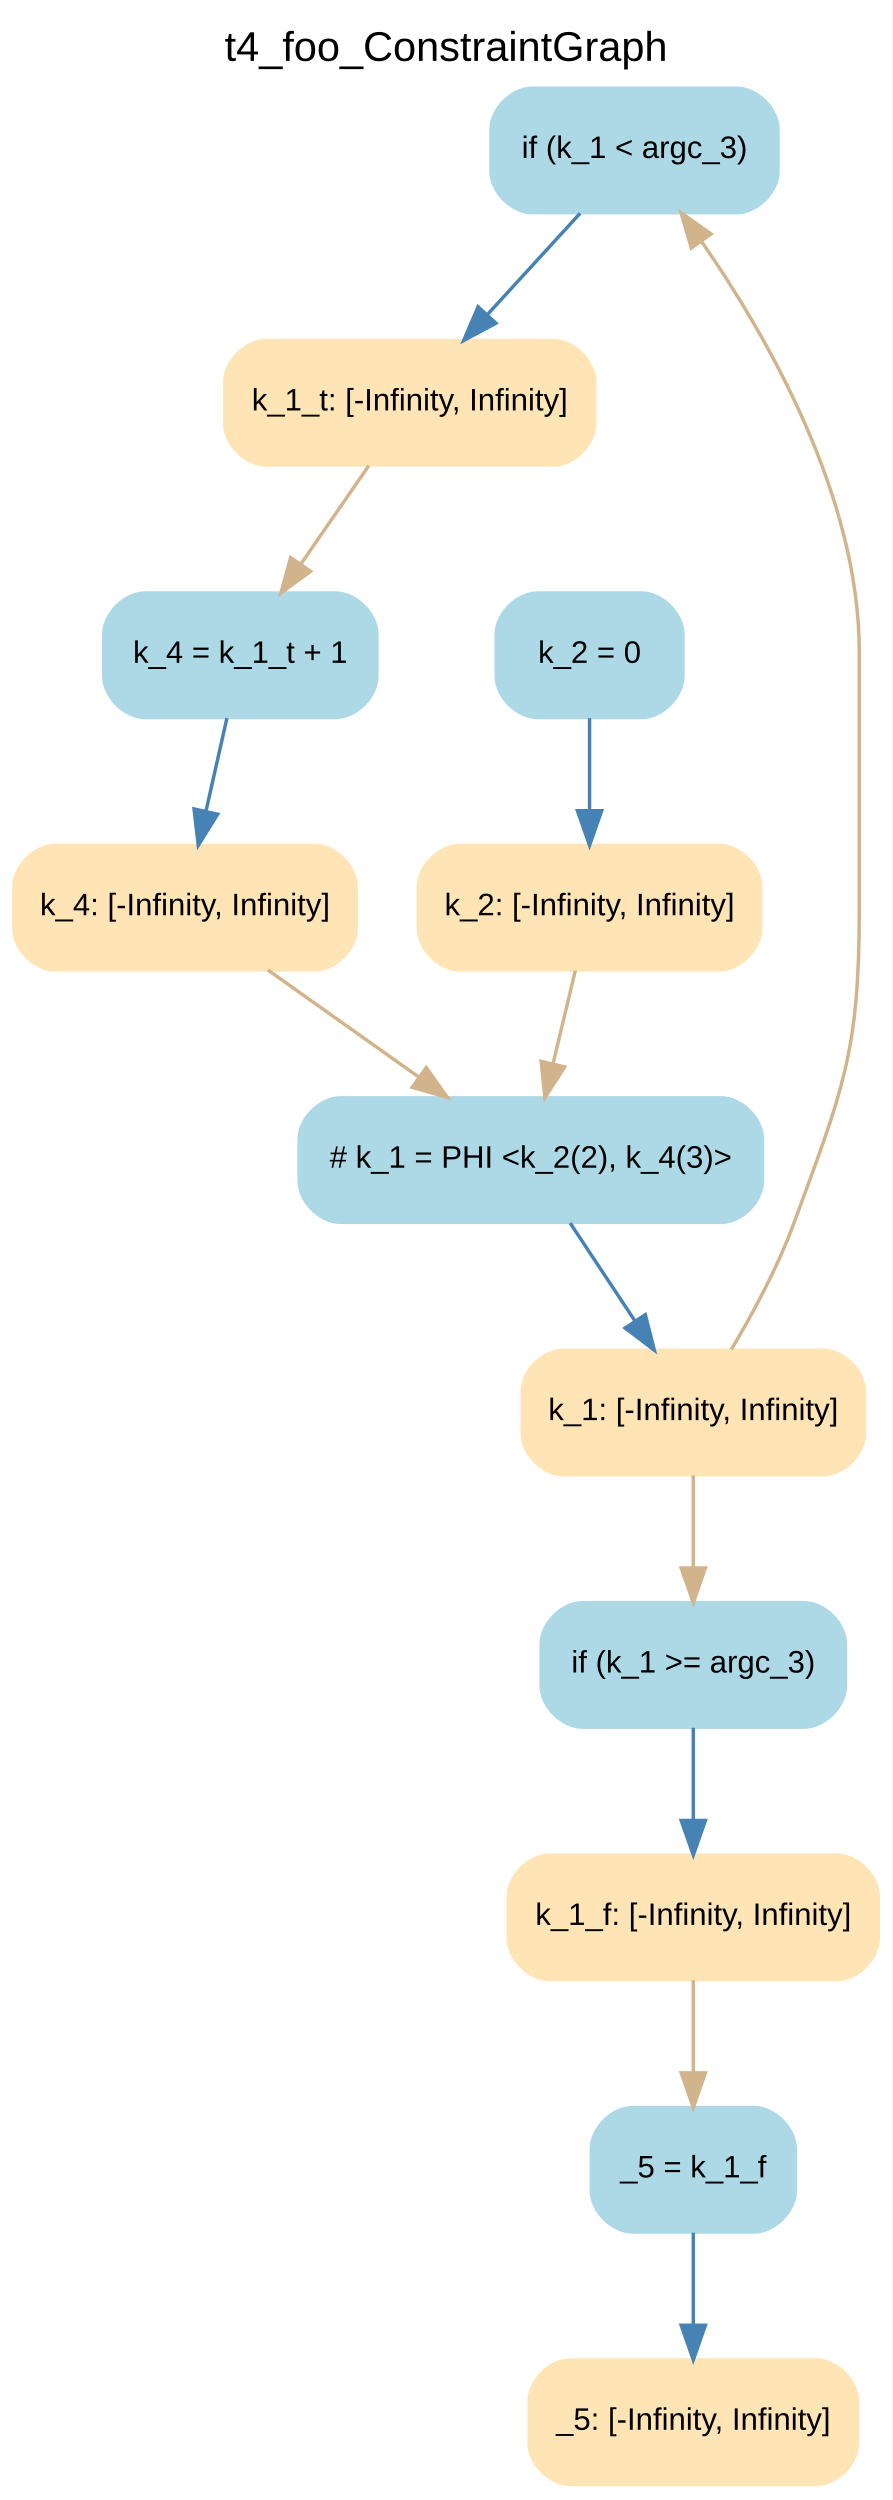
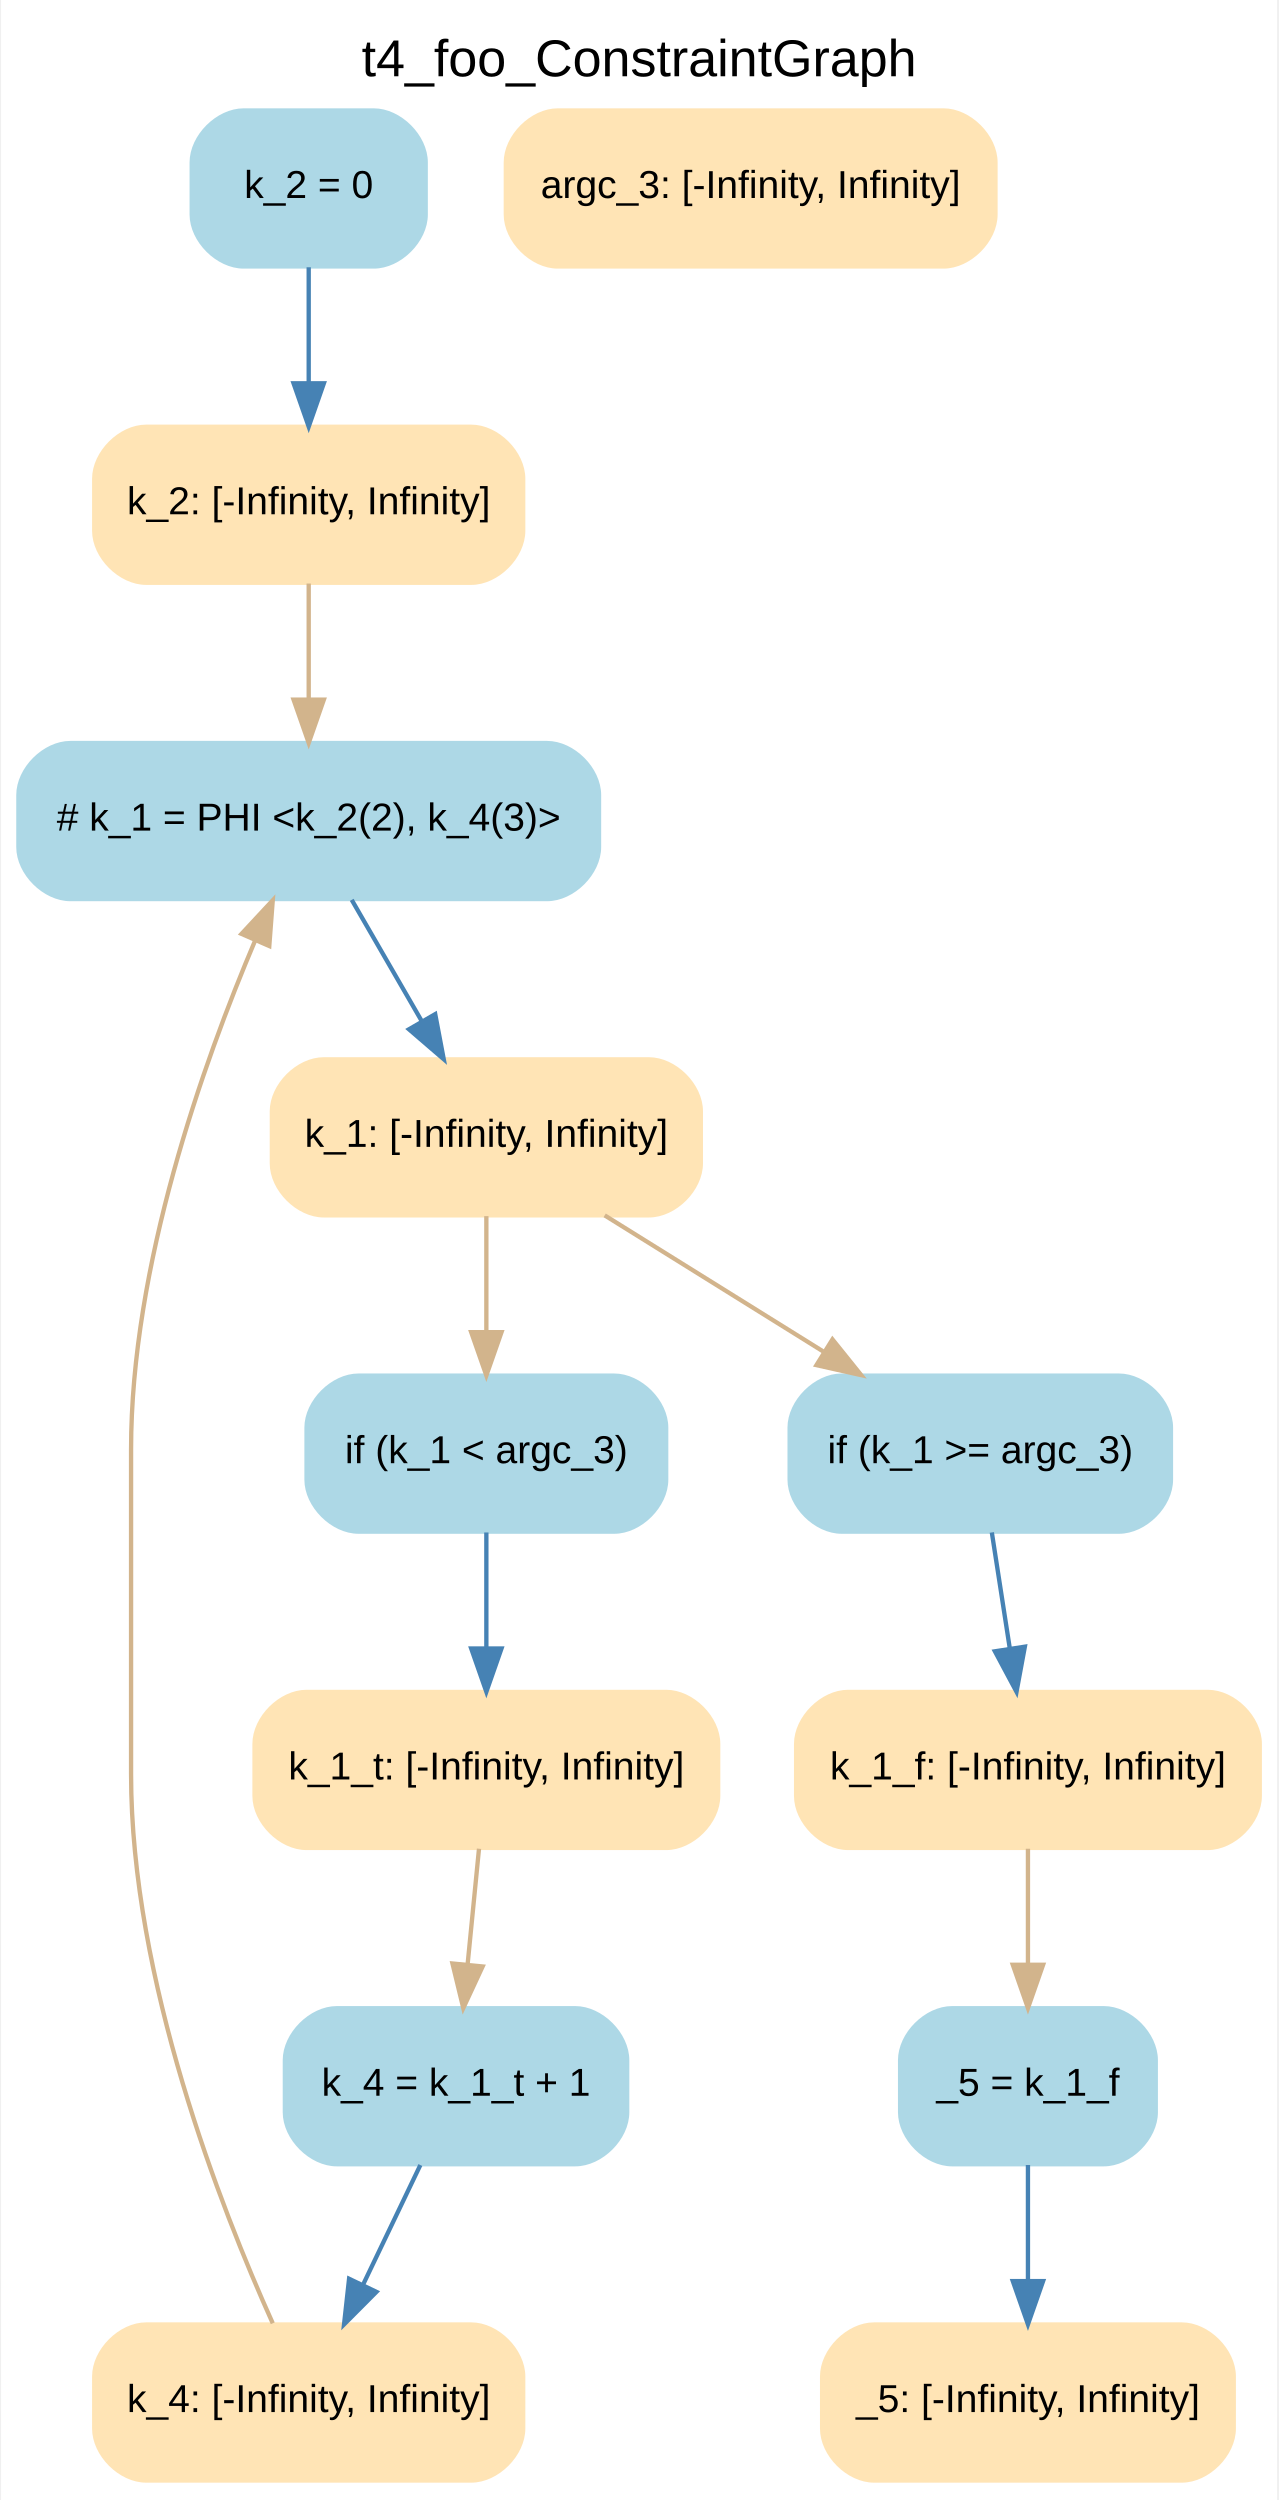
- <svg xmlns="http://www.w3.org/2000/svg" width="258pt" height="723pt" viewBox="0.00 0.00 258.00 723.00">
-   <g id="graph0" class="graph" transform="scale(1 1) rotate(0) translate(4 719)">
-     <polygon fill="white" stroke="none" points="-4,4 -4,-719 254,-719 254,4 -4,4" />
-     <text text-anchor="middle" x="125" y="-701.4" font-family="Arial" font-size="12.00">t4_foo_ConstraintGraph</text>
+ <svg xmlns="http://www.w3.org/2000/svg" width="295pt" height="577pt" viewBox="0.00 0.00 294.50 577.00">
+   <g id="graph0" class="graph" transform="scale(1 1) rotate(0) translate(4 573)">
+     <polygon fill="white" stroke="none" points="-4,4 -4,-573 290.5,-573 290.5,4 -4,4" />
+     <text text-anchor="middle" x="143.25" y="-555.4" font-family="Arial" font-size="12.00">t4_foo_ConstraintGraph</text>
    <g id="node1" class="node">
-       <path fill="lightblue" stroke="lightblue" d="M150,-657.5C150,-657.5 209,-657.5 209,-657.5 215,-657.5 221,-663.5 221,-669.5 221,-669.5 221,-681.5 221,-681.5 221,-687.5 215,-693.5 209,-693.5 209,-693.5 150,-693.5 150,-693.5 144,-693.5 138,-687.5 138,-681.5 138,-681.5 138,-669.5 138,-669.5 138,-663.5 144,-657.5 150,-657.5" />
-       <text text-anchor="middle" x="179.5" y="-673.3" font-family="Arial" font-size="9.00">if (k_1 &lt; argc_3)</text>
+       <path fill="lightblue" stroke="lightblue" d="M52,-511.5C52,-511.5 82,-511.5 82,-511.5 88,-511.5 94,-517.5 94,-523.5 94,-523.5 94,-535.5 94,-535.5 94,-541.5 88,-547.5 82,-547.5 82,-547.5 52,-547.5 52,-547.5 46,-547.5 40,-541.5 40,-535.5 40,-535.5 40,-523.5 40,-523.5 40,-517.5 46,-511.5 52,-511.5" />
+       <text text-anchor="middle" x="67" y="-527.3" font-family="Arial" font-size="9.00">k_2 = 0</text>
    </g>
    <g id="node2" class="node">
-       <path fill="moccasin" stroke="moccasin" d="M73,-584.5C73,-584.5 156,-584.5 156,-584.5 162,-584.5 168,-590.5 168,-596.5 168,-596.5 168,-608.5 168,-608.5 168,-614.5 162,-620.5 156,-620.5 156,-620.5 73,-620.5 73,-620.5 67,-620.5 61,-614.5 61,-608.5 61,-608.5 61,-596.5 61,-596.5 61,-590.5 67,-584.5 73,-584.5" />
-       <text text-anchor="middle" x="114.5" y="-600.3" font-family="Arial" font-size="9.00">k_1_t: [-Infinity, Infinity]</text>
+       <path fill="moccasin" stroke="moccasin" d="M29.5,-438.5C29.5,-438.5 104.5,-438.5 104.5,-438.5 110.5,-438.5 116.5,-444.5 116.5,-450.5 116.5,-450.5 116.5,-462.5 116.5,-462.5 116.5,-468.5 110.5,-474.5 104.5,-474.5 104.5,-474.5 29.5,-474.5 29.5,-474.5 23.5,-474.5 17.5,-468.5 17.5,-462.5 17.5,-462.5 17.5,-450.5 17.5,-450.5 17.5,-444.5 23.5,-438.5 29.5,-438.5" />
+       <text text-anchor="middle" x="67" y="-454.3" font-family="Arial" font-size="9.00">k_2: [-Infinity, Infinity]</text>
    </g>
    <g id="edge1" class="edge">
-       <path fill="none" stroke="steelblue" d="M163.765,-657.313C155.701,-648.505 145.741,-637.625 136.892,-627.958" />
-       <polygon fill="steelblue" stroke="steelblue" points="139.424,-625.541 130.09,-620.529 134.261,-630.268 139.424,-625.541" />
+       <path fill="none" stroke="steelblue" d="M67,-511.313C67,-503.289 67,-493.547 67,-484.569" />
+       <polygon fill="steelblue" stroke="steelblue" points="70.5,-484.529 67,-474.529 63.5,-484.529 70.5,-484.529" />
+     </g>
+     <g id="node9" class="node">
+       <path fill="lightblue" stroke="lightblue" d="M12,-365.5C12,-365.5 122,-365.5 122,-365.5 128,-365.5 134,-371.5 134,-377.5 134,-377.5 134,-389.5 134,-389.5 134,-395.5 128,-401.5 122,-401.5 122,-401.5 12,-401.5 12,-401.5 6,-401.5 0,-395.5 0,-389.5 0,-389.5 0,-377.5 0,-377.5 0,-371.5 6,-365.5 12,-365.5" />
+       <text text-anchor="middle" x="67" y="-381.3" font-family="Arial" font-size="9.00"># k_1 = PHI &lt;k_2(2), k_4(3)&gt;</text>
+     </g>
+     <g id="edge12" class="edge">
+       <path fill="none" stroke="tan" d="M67,-438.313C67,-430.289 67,-420.547 67,-411.569" />
+       <polygon fill="tan" stroke="tan" points="70.5,-411.529 67,-401.529 63.5,-411.529 70.5,-411.529" />
    </g>
    <g id="node3" class="node">
-       <path fill="lightblue" stroke="lightblue" d="M38,-511.5C38,-511.5 93,-511.5 93,-511.5 99,-511.5 105,-517.5 105,-523.5 105,-523.5 105,-535.5 105,-535.5 105,-541.5 99,-547.5 93,-547.5 93,-547.5 38,-547.5 38,-547.5 32,-547.5 26,-541.5 26,-535.5 26,-535.5 26,-523.5 26,-523.5 26,-517.5 32,-511.5 38,-511.5" />
-       <text text-anchor="middle" x="65.5" y="-527.3" font-family="Arial" font-size="9.00">k_4 = k_1_t + 1</text>
+       <path fill="lightblue" stroke="lightblue" d="M73.5,-73.5C73.5,-73.5 128.5,-73.5 128.5,-73.5 134.5,-73.5 140.5,-79.5 140.5,-85.5 140.5,-85.5 140.5,-97.5 140.5,-97.5 140.5,-103.5 134.5,-109.5 128.5,-109.5 128.5,-109.5 73.5,-109.5 73.5,-109.5 67.5,-109.5 61.5,-103.5 61.5,-97.5 61.5,-97.5 61.5,-85.5 61.5,-85.5 61.5,-79.5 67.5,-73.5 73.5,-73.5" />
+       <text text-anchor="middle" x="101" y="-89.3" font-family="Arial" font-size="9.00">k_4 = k_1_t + 1</text>
+     </g>
+     <g id="node4" class="node">
+       <path fill="moccasin" stroke="moccasin" d="M29.5,-0.5C29.5,-0.5 104.5,-0.5 104.5,-0.5 110.5,-0.5 116.5,-6.5 116.5,-12.5 116.5,-12.5 116.5,-24.5 116.5,-24.5 116.5,-30.5 110.5,-36.5 104.5,-36.5 104.5,-36.5 29.5,-36.5 29.5,-36.5 23.5,-36.5 17.5,-30.5 17.5,-24.5 17.5,-24.5 17.5,-12.5 17.5,-12.5 17.5,-6.5 23.5,-0.5 29.5,-0.5" />
+       <text text-anchor="middle" x="67" y="-16.3" font-family="Arial" font-size="9.00">k_4: [-Infinity, Infinity]</text>
+     </g>
+     <g id="edge2" class="edge">
+       <path fill="none" stroke="steelblue" d="M92.769,-73.313C88.802,-65.028 83.957,-54.91 79.543,-45.693" />
+       <polygon fill="steelblue" stroke="steelblue" points="82.63,-44.036 75.155,-36.529 76.317,-47.06 82.63,-44.036" />
    </g>
    <g id="edge9" class="edge">
-       <path fill="none" stroke="tan" d="M102.638,-584.313C96.74,-575.766 89.496,-565.269 82.976,-555.823" />
-       <polygon fill="tan" stroke="tan" points="85.813,-553.771 77.252,-547.529 80.052,-557.747 85.813,-553.771" />
+       <path fill="none" stroke="tan" d="M58.703,-36.782C46.723,-63.368 26,-116.192 26,-163.5 26,-238.5 26,-238.5 26,-238.5 26,-280.819 42.582,-327.551 54.655,-355.968" />
+       <polygon fill="tan" stroke="tan" points="51.488,-357.46 58.703,-365.218 57.901,-354.654 51.488,-357.46" />
    </g>
-     <g id="node4" class="node">
-       <path fill="moccasin" stroke="moccasin" d="M12,-438.5C12,-438.5 87,-438.5 87,-438.5 93,-438.5 99,-444.5 99,-450.5 99,-450.5 99,-462.5 99,-462.5 99,-468.5 93,-474.5 87,-474.5 87,-474.5 12,-474.5 12,-474.5 6,-474.5 0,-468.5 0,-462.5 0,-462.5 0,-450.5 0,-450.5 0,-444.5 6,-438.5 12,-438.5" />
-       <text text-anchor="middle" x="49.5" y="-454.3" font-family="Arial" font-size="9.00">k_4: [-Infinity, Infinity]</text>
+     <g id="node5" class="node">
+       <path fill="lightblue" stroke="lightblue" d="M215.5,-73.5C215.5,-73.5 250.5,-73.5 250.5,-73.5 256.5,-73.5 262.5,-79.5 262.5,-85.5 262.5,-85.5 262.5,-97.5 262.5,-97.5 262.5,-103.5 256.5,-109.5 250.5,-109.5 250.5,-109.5 215.5,-109.5 215.5,-109.5 209.5,-109.5 203.5,-103.5 203.5,-97.5 203.5,-97.5 203.5,-85.5 203.5,-85.5 203.5,-79.5 209.5,-73.5 215.5,-73.5" />
+       <text text-anchor="middle" x="233" y="-89.3" font-family="Arial" font-size="9.00">_5 = k_1_f</text>
    </g>
-     <g id="edge2" class="edge">
-       <path fill="none" stroke="steelblue" d="M61.627,-511.313C59.819,-503.289 57.623,-493.547 55.6,-484.569" />
-       <polygon fill="steelblue" stroke="steelblue" points="58.95,-483.515 53.337,-474.529 52.122,-485.054 58.95,-483.515" />
+     <g id="node6" class="node">
+       <path fill="moccasin" stroke="moccasin" d="M197.5,-0.5C197.5,-0.5 268.5,-0.5 268.5,-0.5 274.5,-0.5 280.5,-6.5 280.5,-12.5 280.5,-12.5 280.5,-24.5 280.5,-24.5 280.5,-30.5 274.5,-36.5 268.5,-36.5 268.5,-36.5 197.5,-36.5 197.5,-36.5 191.5,-36.5 185.5,-30.5 185.5,-24.5 185.5,-24.5 185.5,-12.5 185.5,-12.5 185.5,-6.5 191.5,-0.5 197.5,-0.5" />
+       <text text-anchor="middle" x="233" y="-16.3" font-family="Arial" font-size="9.00">_5: [-Infinity, Infinity]</text>
    </g>
-     <g id="node9" class="node">
-       <path fill="lightblue" stroke="lightblue" d="M94.5,-365.5C94.5,-365.5 204.5,-365.5 204.5,-365.5 210.5,-365.5 216.5,-371.5 216.5,-377.5 216.5,-377.5 216.5,-389.5 216.5,-389.5 216.5,-395.5 210.5,-401.5 204.5,-401.5 204.5,-401.5 94.5,-401.5 94.5,-401.5 88.5,-401.5 82.5,-395.5 82.5,-389.5 82.5,-389.5 82.5,-377.5 82.5,-377.5 82.5,-371.5 88.5,-365.5 94.5,-365.5" />
-       <text text-anchor="middle" x="149.5" y="-381.3" font-family="Arial" font-size="9.00"># k_1 = PHI &lt;k_2(2), k_4(3)&gt;</text>
+     <g id="edge3" class="edge">
+       <path fill="none" stroke="steelblue" d="M233,-73.313C233,-65.29 233,-55.547 233,-46.569" />
+       <polygon fill="steelblue" stroke="steelblue" points="236.5,-46.529 233,-36.529 229.5,-46.529 236.5,-46.529" />
+     </g>
+     <g id="node7" class="node">
+       <path fill="lightblue" stroke="lightblue" d="M190,-219.5C190,-219.5 254,-219.5 254,-219.5 260,-219.5 266,-225.5 266,-231.5 266,-231.5 266,-243.5 266,-243.5 266,-249.5 260,-255.5 254,-255.5 254,-255.5 190,-255.5 190,-255.5 184,-255.5 178,-249.5 178,-243.5 178,-243.5 178,-231.5 178,-231.5 178,-225.5 184,-219.5 190,-219.5" />
+       <text text-anchor="middle" x="222" y="-235.3" font-family="Arial" font-size="9.00">if (k_1 &gt;= argc_3)</text>
+     </g>
+     <g id="node8" class="node">
+       <path fill="moccasin" stroke="moccasin" d="M191.5,-146.5C191.5,-146.5 274.5,-146.5 274.5,-146.5 280.5,-146.5 286.5,-152.5 286.5,-158.5 286.5,-158.5 286.5,-170.5 286.5,-170.5 286.5,-176.5 280.5,-182.5 274.5,-182.5 274.5,-182.5 191.5,-182.5 191.5,-182.5 185.5,-182.5 179.5,-176.5 179.5,-170.5 179.5,-170.5 179.5,-158.5 179.5,-158.5 179.5,-152.5 185.5,-146.5 191.5,-146.5" />
+       <text text-anchor="middle" x="233" y="-162.3" font-family="Arial" font-size="9.00">k_1_f: [-Infinity, Infinity]</text>
+     </g>
+     <g id="edge4" class="edge">
+       <path fill="none" stroke="steelblue" d="M224.663,-219.313C225.906,-211.289 227.415,-201.547 228.806,-192.569" />
+       <polygon fill="steelblue" stroke="steelblue" points="232.289,-192.947 230.362,-182.529 225.372,-191.875 232.289,-192.947" />
+     </g>
+     <g id="edge10" class="edge">
+       <path fill="none" stroke="tan" d="M233,-146.313C233,-138.289 233,-128.547 233,-119.569" />
+       <polygon fill="tan" stroke="tan" points="236.5,-119.529 233,-109.529 229.5,-119.529 236.5,-119.529" />
+     </g>
+     <g id="node10" class="node">
+       <path fill="moccasin" stroke="moccasin" d="M70.5,-292.5C70.5,-292.5 145.5,-292.5 145.5,-292.5 151.5,-292.5 157.5,-298.5 157.5,-304.5 157.5,-304.5 157.5,-316.5 157.5,-316.5 157.5,-322.5 151.5,-328.5 145.5,-328.5 145.5,-328.5 70.5,-328.5 70.5,-328.5 64.5,-328.5 58.5,-322.5 58.5,-316.5 58.5,-316.5 58.5,-304.5 58.5,-304.5 58.5,-298.5 64.5,-292.5 70.5,-292.5" />
+       <text text-anchor="middle" x="108" y="-308.3" font-family="Arial" font-size="9.00">k_1: [-Infinity, Infinity]</text>
+     </g>
+     <g id="edge5" class="edge">
+       <path fill="none" stroke="steelblue" d="M76.925,-365.313C81.76,-356.941 87.675,-346.697 93.042,-337.403" />
+       <polygon fill="steelblue" stroke="steelblue" points="96.197,-338.939 98.166,-328.529 90.135,-335.438 96.197,-338.939" />
+     </g>
+     <g id="edge7" class="edge">
+       <path fill="none" stroke="tan" d="M135.306,-292.494C150.423,-283.079 169.407,-271.255 185.753,-261.075" />
+       <polygon fill="tan" stroke="tan" points="187.884,-263.871 194.522,-255.614 184.183,-257.929 187.884,-263.871" />
+     </g>
+     <g id="node11" class="node">
+       <path fill="lightblue" stroke="lightblue" d="M78.5,-219.5C78.5,-219.5 137.5,-219.5 137.5,-219.5 143.5,-219.5 149.5,-225.5 149.5,-231.5 149.5,-231.5 149.5,-243.5 149.5,-243.5 149.5,-249.5 143.5,-255.5 137.5,-255.5 137.5,-255.5 78.5,-255.5 78.5,-255.5 72.5,-255.5 66.5,-249.5 66.5,-243.5 66.5,-243.5 66.5,-231.5 66.5,-231.5 66.5,-225.5 72.5,-219.5 78.5,-219.5" />
+       <text text-anchor="middle" x="108" y="-235.3" font-family="Arial" font-size="9.00">if (k_1 &lt; argc_3)</text>
+     </g>
+     <g id="edge8" class="edge">
+       <path fill="none" stroke="tan" d="M108,-292.313C108,-284.289 108,-274.547 108,-265.569" />
+       <polygon fill="tan" stroke="tan" points="111.5,-265.529 108,-255.529 104.5,-265.529 111.5,-265.529" />
+     </g>
+     <g id="node12" class="node">
+       <path fill="moccasin" stroke="moccasin" d="M66.5,-146.5C66.5,-146.5 149.5,-146.5 149.5,-146.5 155.5,-146.5 161.5,-152.5 161.5,-158.5 161.5,-158.5 161.5,-170.5 161.5,-170.5 161.5,-176.5 155.5,-182.5 149.5,-182.5 149.5,-182.5 66.5,-182.5 66.5,-182.5 60.5,-182.5 54.5,-176.5 54.5,-170.5 54.5,-170.5 54.5,-158.5 54.5,-158.5 54.5,-152.5 60.5,-146.5 66.5,-146.5" />
+       <text text-anchor="middle" x="108" y="-162.3" font-family="Arial" font-size="9.00">k_1_t: [-Infinity, Infinity]</text>
+     </g>
+     <g id="edge6" class="edge">
+       <path fill="none" stroke="steelblue" d="M108,-219.313C108,-211.289 108,-201.547 108,-192.569" />
+       <polygon fill="steelblue" stroke="steelblue" points="111.5,-192.529 108,-182.529 104.5,-192.529 111.5,-192.529" />
    </g>
    <g id="edge11" class="edge">
-       <path fill="none" stroke="tan" d="M73.453,-438.494C86.468,-429.253 102.75,-417.692 116.906,-407.642" />
-       <polygon fill="tan" stroke="tan" points="119.269,-410.257 125.396,-401.614 115.216,-404.549 119.269,-410.257" />
+       <path fill="none" stroke="tan" d="M106.305,-146.313C105.514,-138.289 104.554,-128.547 103.669,-119.569" />
+       <polygon fill="tan" stroke="tan" points="107.143,-119.137 102.679,-109.529 100.177,-119.824 107.143,-119.137" />
    </g>
-     <g id="node5" class="node">
-       <path fill="lightblue" stroke="lightblue" d="M151.5,-511.5C151.5,-511.5 181.5,-511.5 181.5,-511.5 187.5,-511.5 193.5,-517.5 193.5,-523.5 193.5,-523.5 193.5,-535.5 193.5,-535.5 193.5,-541.5 187.5,-547.5 181.5,-547.5 181.5,-547.5 151.5,-547.5 151.5,-547.5 145.5,-547.5 139.5,-541.5 139.5,-535.5 139.5,-535.5 139.5,-523.5 139.5,-523.5 139.5,-517.5 145.5,-511.5 151.5,-511.5" />
-       <text text-anchor="middle" x="166.5" y="-527.3" font-family="Arial" font-size="9.00">k_2 = 0</text>
-     </g>
-     <g id="node6" class="node">
-       <path fill="moccasin" stroke="moccasin" d="M129,-438.5C129,-438.5 204,-438.5 204,-438.5 210,-438.5 216,-444.5 216,-450.5 216,-450.5 216,-462.5 216,-462.5 216,-468.5 210,-474.5 204,-474.5 204,-474.5 129,-474.5 129,-474.5 123,-474.5 117,-468.5 117,-462.5 117,-462.5 117,-450.5 117,-450.5 117,-444.5 123,-438.5 129,-438.5" />
-       <text text-anchor="middle" x="166.5" y="-454.3" font-family="Arial" font-size="9.00">k_2: [-Infinity, Infinity]</text>
-     </g>
-     <g id="edge3" class="edge">
-       <path fill="none" stroke="steelblue" d="M166.5,-511.313C166.5,-503.289 166.5,-493.547 166.5,-484.569" />
-       <polygon fill="steelblue" stroke="steelblue" points="170,-484.529 166.5,-474.529 163,-484.529 170,-484.529" />
-     </g>
-     <g id="edge12" class="edge">
-       <path fill="none" stroke="tan" d="M162.385,-438.313C160.443,-430.202 158.08,-420.336 155.911,-411.277" />
-       <polygon fill="tan" stroke="tan" points="159.31,-410.439 153.577,-401.529 152.502,-412.069 159.31,-410.439" />
-     </g>
-     <g id="node7" class="node">
-       <path fill="lightblue" stroke="lightblue" d="M179,-73.5C179,-73.5 214,-73.5 214,-73.5 220,-73.5 226,-79.5 226,-85.5 226,-85.5 226,-97.5 226,-97.5 226,-103.5 220,-109.5 214,-109.5 214,-109.5 179,-109.5 179,-109.5 173,-109.5 167,-103.5 167,-97.5 167,-97.5 167,-85.5 167,-85.5 167,-79.5 173,-73.5 179,-73.5" />
-       <text text-anchor="middle" x="196.5" y="-89.3" font-family="Arial" font-size="9.00">_5 = k_1_f</text>
-     </g>
-     <g id="node8" class="node">
-       <path fill="moccasin" stroke="moccasin" d="M161,-0.5C161,-0.5 232,-0.5 232,-0.5 238,-0.5 244,-6.5 244,-12.5 244,-12.5 244,-24.5 244,-24.5 244,-30.5 238,-36.5 232,-36.5 232,-36.5 161,-36.5 161,-36.5 155,-36.5 149,-30.5 149,-24.5 149,-24.5 149,-12.5 149,-12.5 149,-6.5 155,-0.5 161,-0.5" />
-       <text text-anchor="middle" x="196.5" y="-16.3" font-family="Arial" font-size="9.00">_5: [-Infinity, Infinity]</text>
-     </g>
-     <g id="edge4" class="edge">
-       <path fill="none" stroke="steelblue" d="M196.5,-73.313C196.5,-65.29 196.5,-55.547 196.5,-46.569" />
-       <polygon fill="steelblue" stroke="steelblue" points="200,-46.529 196.5,-36.529 193,-46.529 200,-46.529" />
-     </g>
-     <g id="node10" class="node">
-       <path fill="moccasin" stroke="moccasin" d="M159,-292.5C159,-292.5 234,-292.5 234,-292.5 240,-292.5 246,-298.5 246,-304.5 246,-304.5 246,-316.5 246,-316.5 246,-322.5 240,-328.5 234,-328.5 234,-328.5 159,-328.5 159,-328.5 153,-328.5 147,-322.5 147,-316.5 147,-316.5 147,-304.5 147,-304.5 147,-298.5 153,-292.5 159,-292.5" />
-       <text text-anchor="middle" x="196.5" y="-308.3" font-family="Arial" font-size="9.00">k_1: [-Infinity, Infinity]</text>
-     </g>
-     <g id="edge5" class="edge">
-       <path fill="none" stroke="steelblue" d="M160.877,-365.313C166.477,-356.853 173.342,-346.484 179.545,-337.112" />
-       <polygon fill="steelblue" stroke="steelblue" points="182.626,-338.799 185.227,-328.529 176.789,-334.935 182.626,-338.799" />
-     </g>
-     <g id="edge7" class="edge">
-       <path fill="none" stroke="tan" d="M207.505,-328.729C213.59,-338.93 220.84,-352.305 225.5,-365 239.663,-403.581 244.5,-414.401 244.5,-455.5 244.5,-530.5 244.5,-530.5 244.5,-530.5 244.5,-575.298 218.043,-621.547 198.888,-649.161" />
-       <polygon fill="tan" stroke="tan" points="195.934,-647.275 192.968,-657.447 201.629,-651.345 195.934,-647.275" />
-     </g>
-     <g id="node11" class="node">
-       <path fill="lightblue" stroke="lightblue" d="M164.5,-219.5C164.5,-219.5 228.5,-219.5 228.5,-219.5 234.5,-219.5 240.5,-225.5 240.5,-231.5 240.5,-231.5 240.5,-243.5 240.5,-243.5 240.5,-249.5 234.5,-255.5 228.5,-255.5 228.5,-255.5 164.5,-255.5 164.5,-255.5 158.5,-255.5 152.5,-249.5 152.5,-243.5 152.5,-243.5 152.5,-231.5 152.5,-231.5 152.5,-225.5 158.5,-219.5 164.5,-219.5" />
-       <text text-anchor="middle" x="196.5" y="-235.3" font-family="Arial" font-size="9.00">if (k_1 &gt;= argc_3)</text>
-     </g>
-     <g id="edge8" class="edge">
-       <path fill="none" stroke="tan" d="M196.5,-292.313C196.5,-284.289 196.5,-274.547 196.5,-265.569" />
-       <polygon fill="tan" stroke="tan" points="200,-265.529 196.5,-255.529 193,-265.529 200,-265.529" />
-     </g>
-     <g id="node12" class="node">
-       <path fill="moccasin" stroke="moccasin" d="M155,-146.5C155,-146.5 238,-146.5 238,-146.5 244,-146.5 250,-152.5 250,-158.5 250,-158.5 250,-170.5 250,-170.5 250,-176.5 244,-182.5 238,-182.5 238,-182.5 155,-182.5 155,-182.5 149,-182.5 143,-176.5 143,-170.5 143,-170.5 143,-158.5 143,-158.5 143,-152.5 149,-146.5 155,-146.5" />
-       <text text-anchor="middle" x="196.5" y="-162.3" font-family="Arial" font-size="9.00">k_1_f: [-Infinity, Infinity]</text>
-     </g>
-     <g id="edge6" class="edge">
-       <path fill="none" stroke="steelblue" d="M196.5,-219.313C196.5,-211.289 196.5,-201.547 196.5,-192.569" />
-       <polygon fill="steelblue" stroke="steelblue" points="200,-192.529 196.5,-182.529 193,-192.529 200,-192.529" />
-     </g>
-     <g id="edge10" class="edge">
-       <path fill="none" stroke="tan" d="M196.5,-146.313C196.5,-138.289 196.5,-128.547 196.5,-119.569" />
-       <polygon fill="tan" stroke="tan" points="200,-119.529 196.5,-109.529 193,-119.529 200,-119.529" />
+     <g id="node13" class="node">
+       <path fill="moccasin" stroke="moccasin" d="M124.5,-511.5C124.5,-511.5 213.5,-511.5 213.5,-511.5 219.5,-511.5 225.5,-517.5 225.5,-523.5 225.5,-523.5 225.5,-535.5 225.5,-535.5 225.5,-541.5 219.5,-547.5 213.5,-547.5 213.5,-547.5 124.5,-547.5 124.5,-547.5 118.5,-547.5 112.5,-541.5 112.5,-535.5 112.5,-535.5 112.5,-523.5 112.5,-523.5 112.5,-517.5 118.5,-511.5 124.5,-511.5" />
+       <text text-anchor="middle" x="169" y="-527.3" font-family="Arial" font-size="9.00">argc_3: [-Infinity, Infinity]</text>
    </g>
  </g>
</svg>
